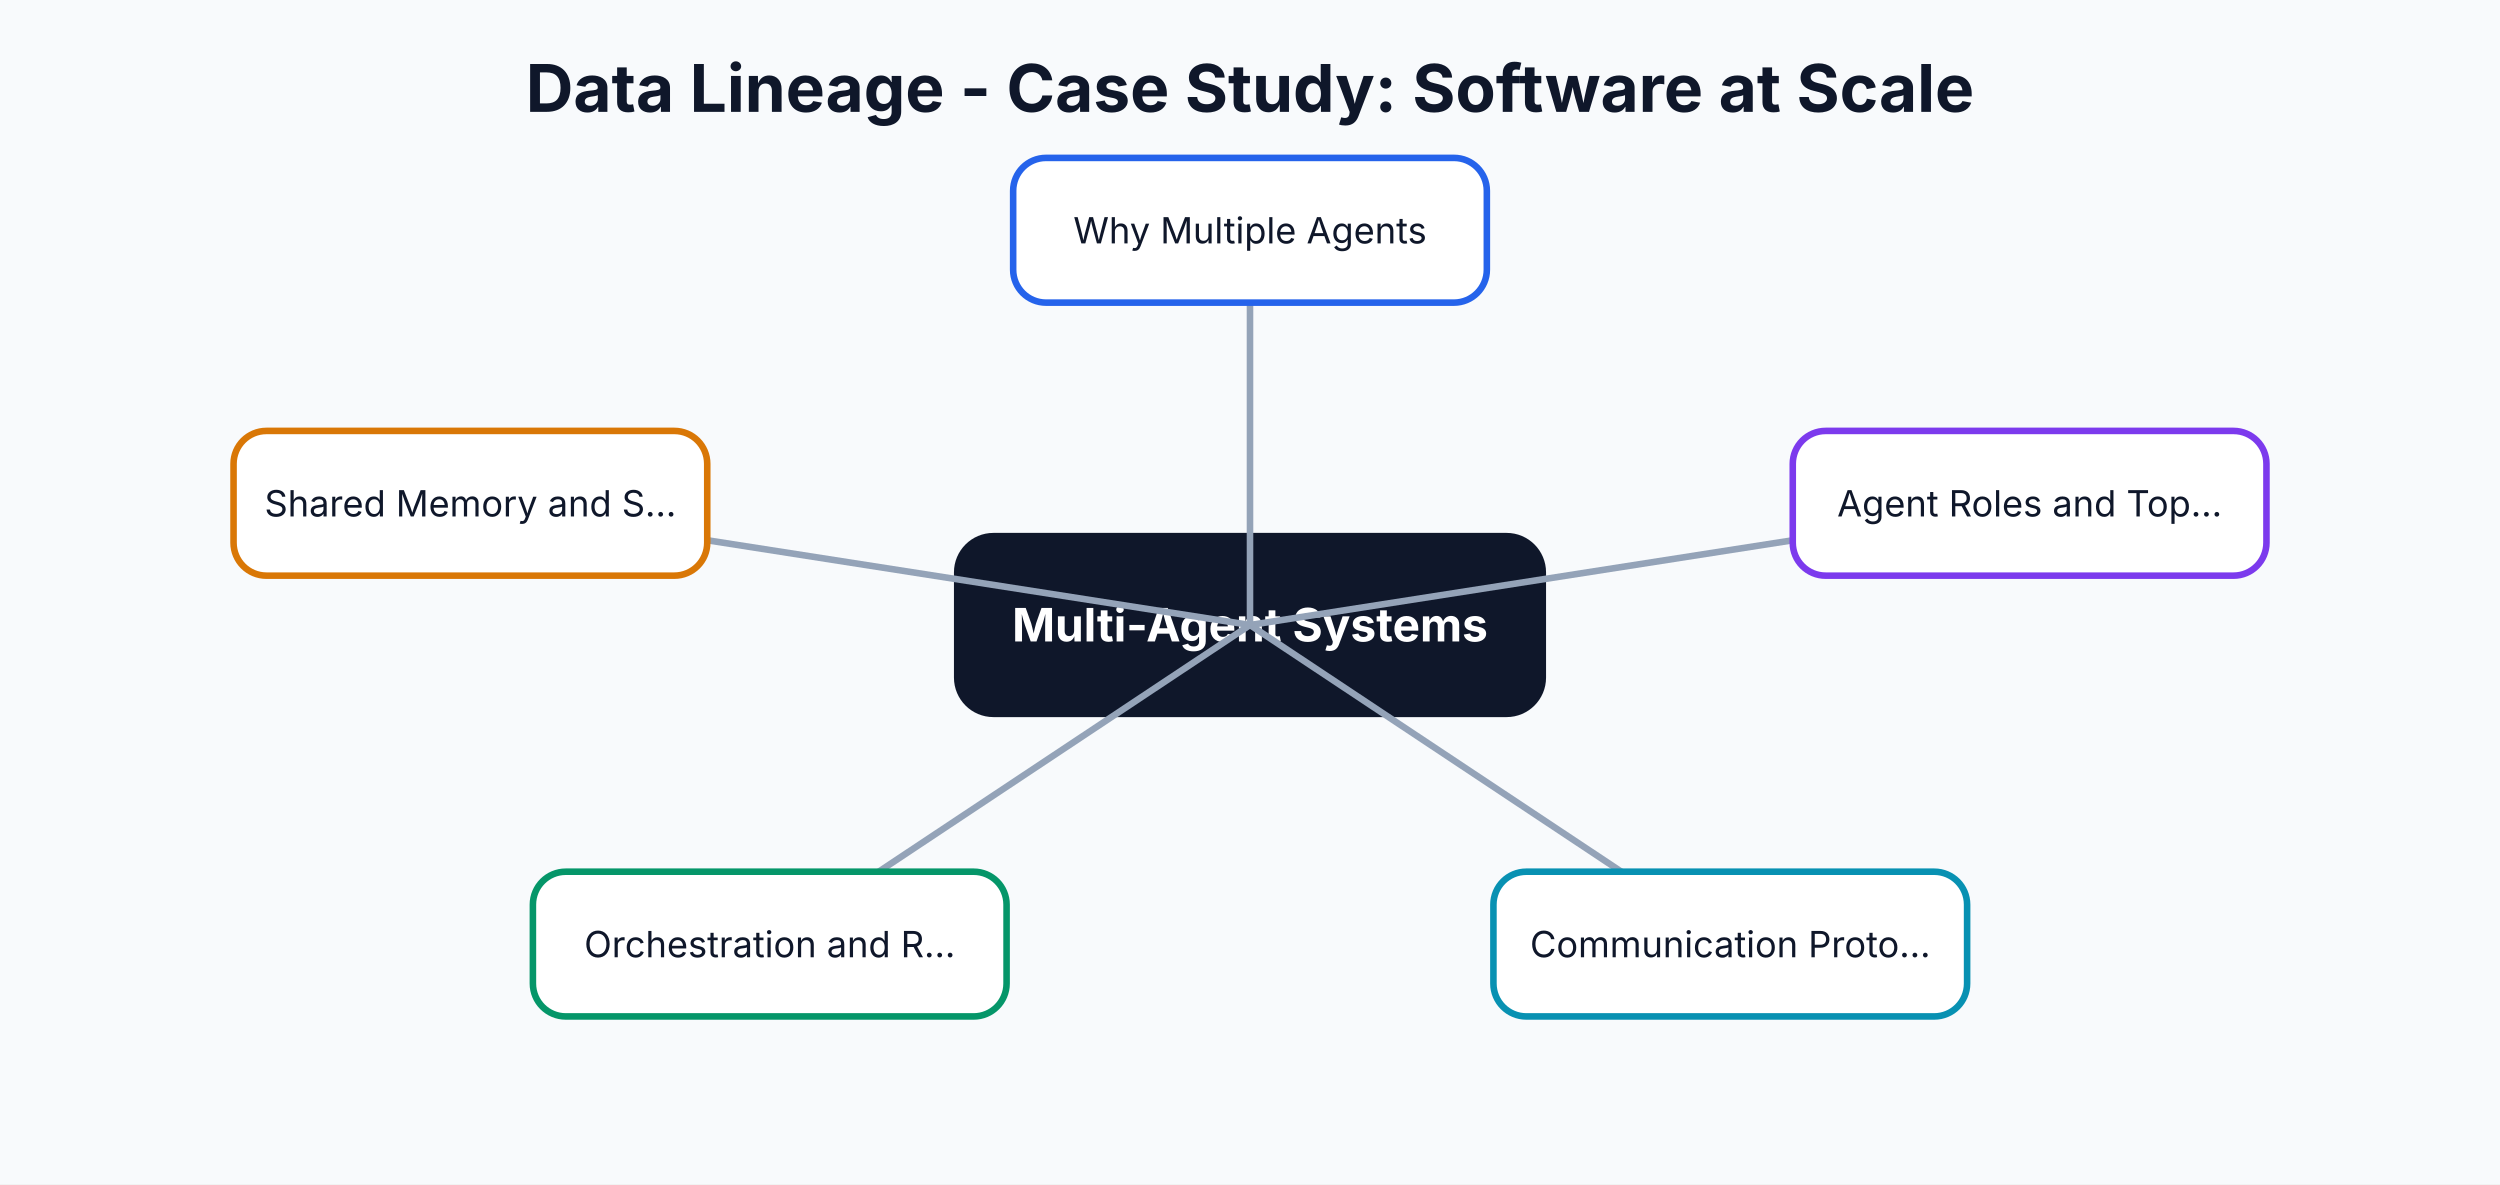
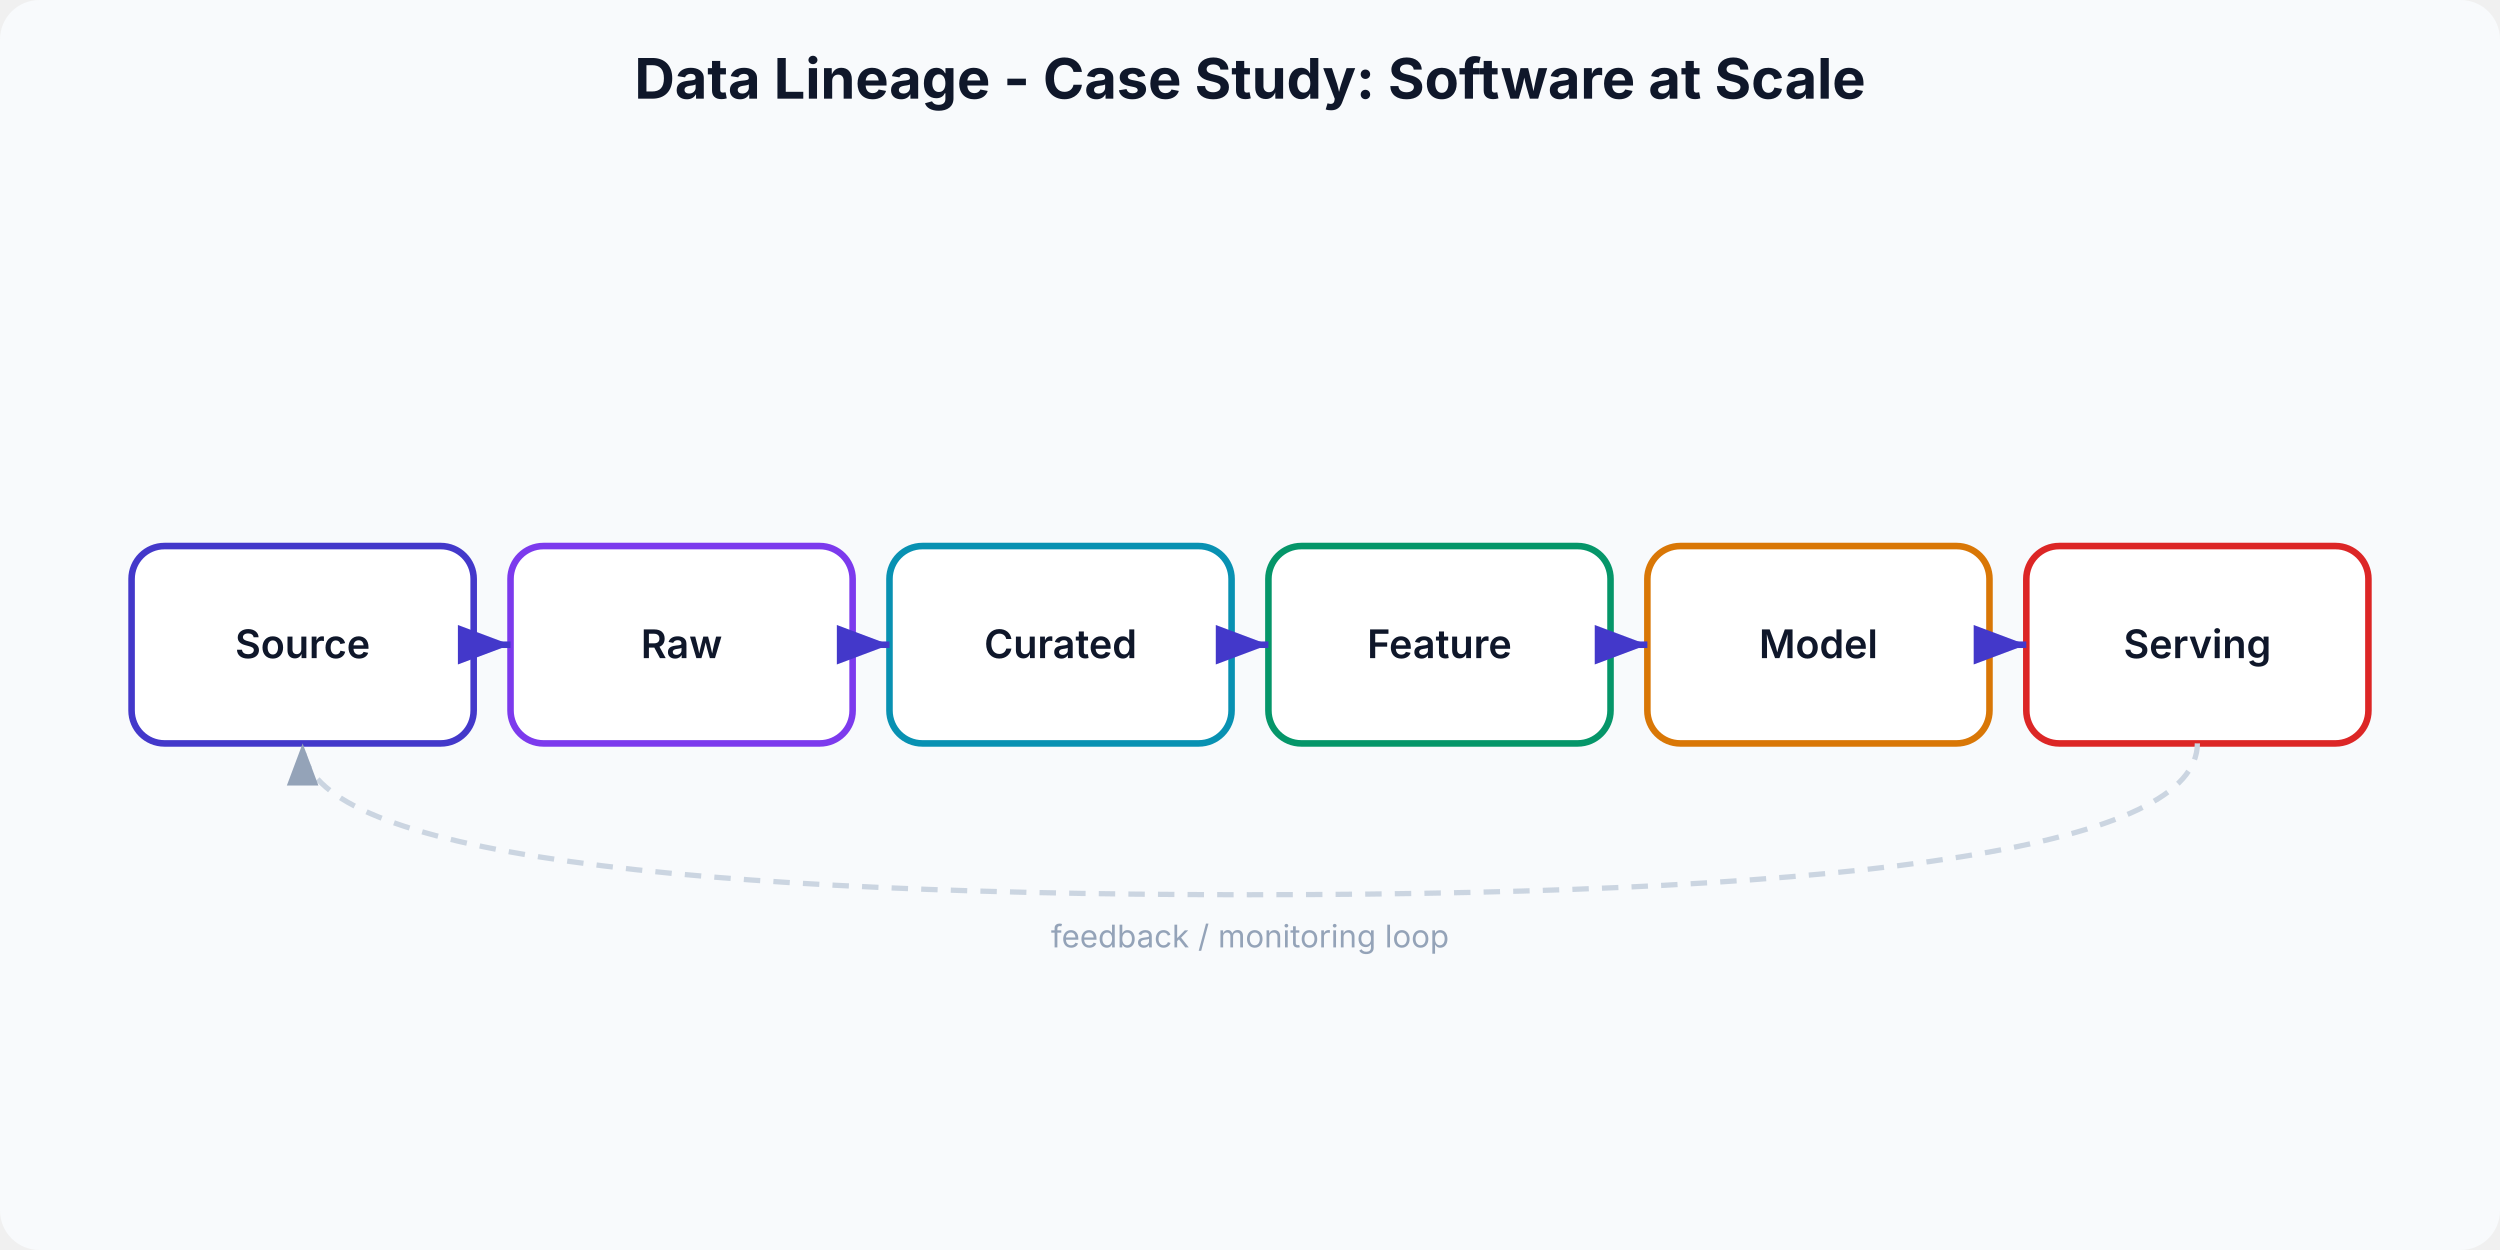
- <svg xmlns="http://www.w3.org/2000/svg" width="760" height="360" viewBox="0 0 760 360" font-family="Inter, Arial, sans-serif">
-   <rect width="760" height="360" fill="#f8fafc" />
-   <text x="380" y="34" text-anchor="middle" font-size="20" font-weight="700" fill="#0f172a">Data Lineage - Case Study: Software at Scale</text>
-   <rect x="290" y="162" width="180" height="56" rx="12" fill="#0f172a" />
-   <text x="380" y="195" text-anchor="middle" font-size="14" font-weight="700" fill="#ffffff">Multi-Agent Systems</text>
-   <line x1="380" y1="190" x2="380" y2="70" stroke="#94a3b8" stroke-width="2" />
-   <rect x="308" y="48" width="144" height="44" rx="10" fill="#ffffff" stroke="#2563eb" stroke-width="2" />
-   <text x="380" y="74" text-anchor="middle" font-size="11" fill="#0f172a">Why Multiple Agents</text>
-   <line x1="380" y1="190" x2="617" y2="153" stroke="#94a3b8" stroke-width="2" />
-   <rect x="545" y="131" width="144" height="44" rx="10" fill="#ffffff" stroke="#7c3aed" stroke-width="2" />
-   <text x="617" y="157" text-anchor="middle" font-size="11" fill="#0f172a">Agent Roles and Top…</text>
-   <line x1="380" y1="190" x2="526" y2="287" stroke="#94a3b8" stroke-width="2" />
-   <rect x="454" y="265" width="144" height="44" rx="10" fill="#ffffff" stroke="#0891b2" stroke-width="2" />
-   <text x="526" y="291" text-anchor="middle" font-size="11" fill="#0f172a">Communication Proto…</text>
-   <line x1="380" y1="190" x2="234" y2="287" stroke="#94a3b8" stroke-width="2" />
-   <rect x="162" y="265" width="144" height="44" rx="10" fill="#ffffff" stroke="#059669" stroke-width="2" />
-   <text x="234" y="291" text-anchor="middle" font-size="11" fill="#0f172a">Orchestration and R…</text>
-   <line x1="380" y1="190" x2="143" y2="153" stroke="#94a3b8" stroke-width="2" />
-   <rect x="71" y="131" width="144" height="44" rx="10" fill="#ffffff" stroke="#d97706" stroke-width="2" />
-   <text x="143" y="157" text-anchor="middle" font-size="11" fill="#0f172a">Shared Memory and S…</text>
+ <svg xmlns="http://www.w3.org/2000/svg" width="760" height="380" viewBox="0 0 760 380" font-family="Inter, Segoe UI, Arial, sans-serif">
+   <defs>
+     <marker id="arrow" markerWidth="10" markerHeight="10" refX="8" refY="3" orient="auto" markerUnits="strokeWidth">
+       <path d="M0,0 L8,3 L0,6 z" fill="#94a3b8" />
+     </marker>
+     <marker id="arrowA" markerWidth="10" markerHeight="10" refX="8" refY="3" orient="auto" markerUnits="strokeWidth">
+       <path d="M0,0 L8,3 L0,6 z" fill="#4338ca" />
+     </marker>
+   </defs>
+   <rect width="760" height="380" rx="12" fill="#f8fafc" />
+   <text x="380" y="30" text-anchor="middle" font-size="17" font-weight="700" fill="#0f172a">Data Lineage - Case Study: Software at Scale</text>
+   <rect x="40.0" y="166.0" width="104" height="60" rx="10" fill="#ffffff" stroke="#4338ca" stroke-width="2" />
+   <text x="92.0" y="200.08" text-anchor="middle" font-size="12" font-weight="600" fill="#0f172a">Source</text>
+   <rect x="155.2" y="166.0" width="104" height="60" rx="10" fill="#ffffff" stroke="#7c3aed" stroke-width="2" />
+   <text x="207.2" y="200.08" text-anchor="middle" font-size="12" font-weight="600" fill="#0f172a">Raw</text>
+   <line x1="144.0" y1="196.0" x2="155.2" y2="196.0" stroke="#4338ca" stroke-width="2" marker-end="url(#arrowA)" />
+   <rect x="270.4" y="166.0" width="104" height="60" rx="10" fill="#ffffff" stroke="#0891b2" stroke-width="2" />
+   <text x="322.4" y="200.08" text-anchor="middle" font-size="12" font-weight="600" fill="#0f172a">Curated</text>
+   <line x1="259.2" y1="196.0" x2="270.4" y2="196.0" stroke="#4338ca" stroke-width="2" marker-end="url(#arrowA)" />
+   <rect x="385.6" y="166.0" width="104" height="60" rx="10" fill="#ffffff" stroke="#059669" stroke-width="2" />
+   <text x="437.6" y="200.08" text-anchor="middle" font-size="12" font-weight="600" fill="#0f172a">Feature</text>
+   <line x1="374.4" y1="196.0" x2="385.6" y2="196.0" stroke="#4338ca" stroke-width="2" marker-end="url(#arrowA)" />
+   <rect x="500.8" y="166.0" width="104" height="60" rx="10" fill="#ffffff" stroke="#d97706" stroke-width="2" />
+   <text x="552.8" y="200.08" text-anchor="middle" font-size="12" font-weight="600" fill="#0f172a">Model</text>
+   <line x1="489.6" y1="196.0" x2="500.8" y2="196.0" stroke="#4338ca" stroke-width="2" marker-end="url(#arrowA)" />
+   <rect x="616.0" y="166.0" width="104" height="60" rx="10" fill="#ffffff" stroke="#dc2626" stroke-width="2" />
+   <text x="668.0" y="200.08" text-anchor="middle" font-size="12" font-weight="600" fill="#0f172a">Serving</text>
+   <line x1="604.8" y1="196.0" x2="616.0" y2="196.0" stroke="#4338ca" stroke-width="2" marker-end="url(#arrowA)" />
+   <path d="M668.0,226.0 q0,46 -288.0,46 q-288.0,0 -288.0,-46" fill="none" stroke="#cbd5e1" stroke-width="1.6" stroke-dasharray="5 4" marker-end="url(#arrow)" />
+   <text x="380.0" y="288.0" text-anchor="middle" font-size="9.5" fill="#94a3b8">feedback / monitoring loop</text>
</svg>
